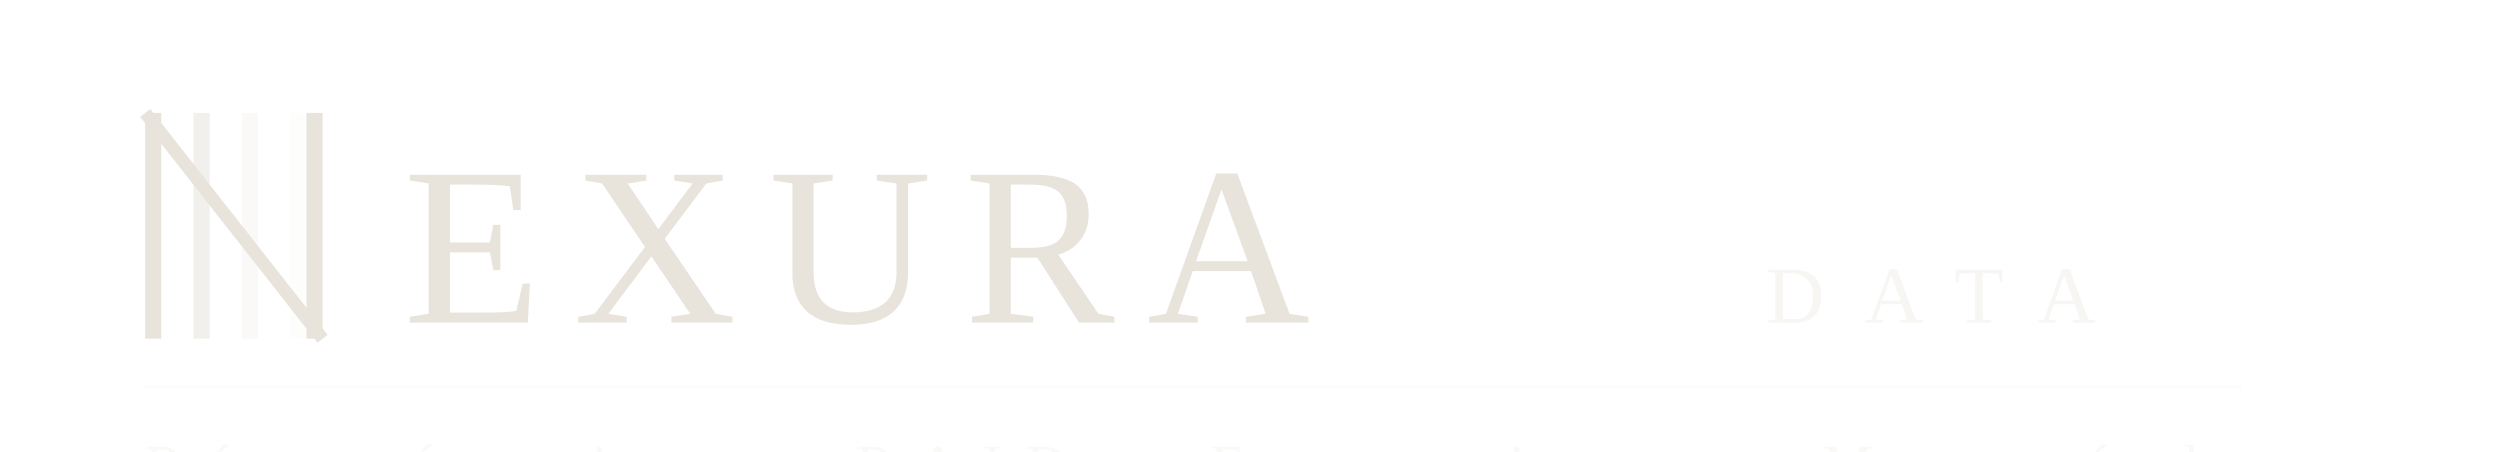
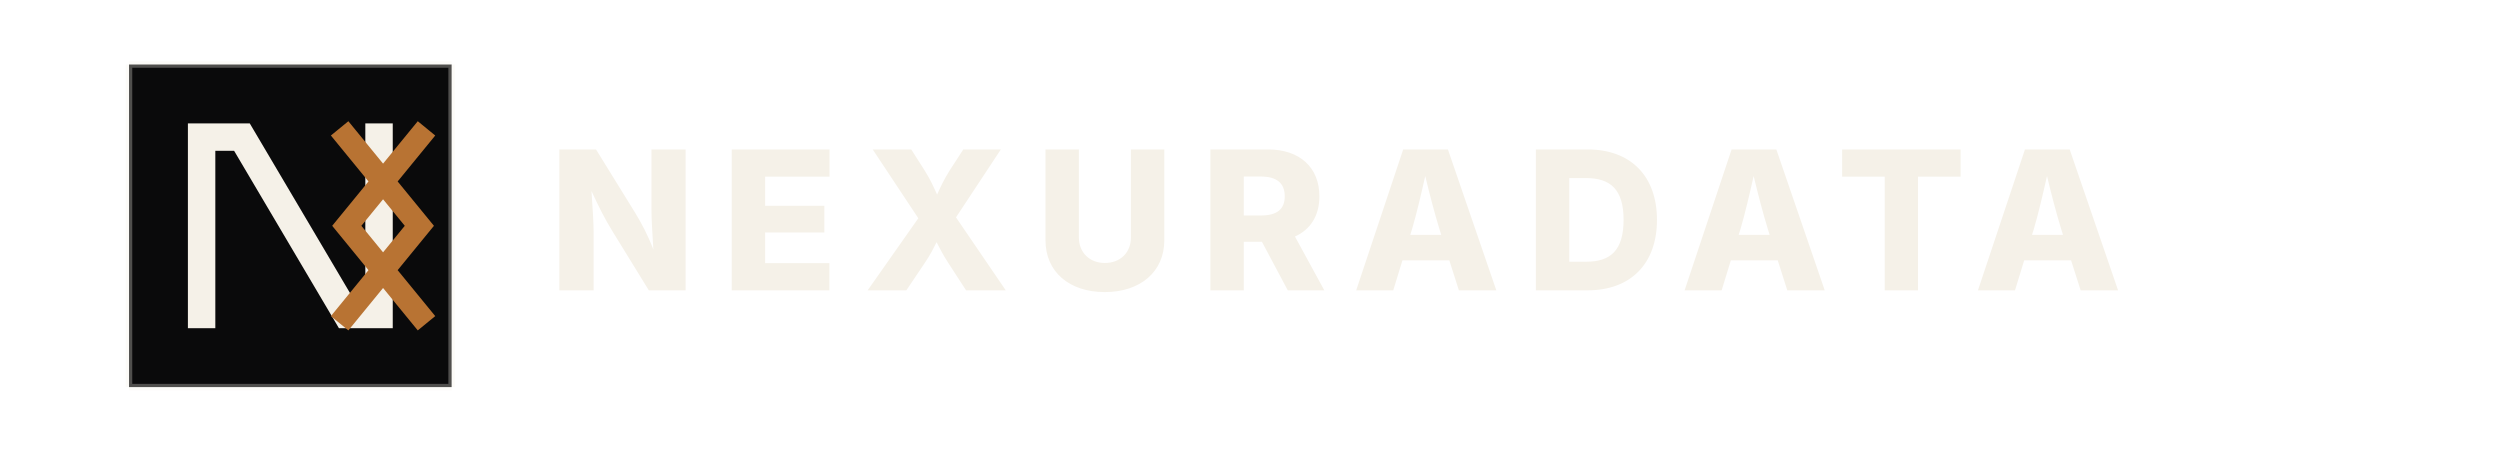
- <svg xmlns="http://www.w3.org/2000/svg" viewBox="0 0 310 56" width="310" height="56">
-   <g transform="translate(18, 14)">
-     <rect x="0" y="0" width="2" height="28" fill="#e8e4dc" opacity="1" />
-     <rect x="6" y="0" width="2" height="28" fill="#e8e4dc" opacity="0.55" />
-     <rect x="12" y="0" width="2" height="28" fill="#e8e4dc" opacity="0.22" />
-     <rect x="18" y="0" width="2" height="28" fill="#e8e4dc" opacity="0.08" />
-     <line x1="0" y1="0" x2="22" y2="28" stroke="#e8e4dc" stroke-width="1.6" stroke-linecap="butt" />
-     <rect x="20" y="0" width="2" height="28" fill="#e8e4dc" opacity="1" />
-     <text x="32" y="26" font-family="'Georgia', 'Times New Roman', serif" font-size="28" font-weight="400" letter-spacing="4" fill="#e8e4dc">EXURA</text>
-     <text x="201" y="26" font-family="'Georgia', 'Times New Roman', serif" font-size="10" font-weight="400" letter-spacing="5" fill="#e8e4dc" opacity="0.35">DATA</text>
-     <line x1="0" y1="34" x2="260" y2="34" stroke="#e8e4dc" stroke-width="0.4" opacity="0.12" />
-     <text x="0" y="46" font-family="'Georgia', 'Times New Roman', serif" font-size="7" letter-spacing="3" fill="#e8e4dc" opacity="0.22">Récupération · RAID · Forensique · Montréal</text>
+ <svg xmlns="http://www.w3.org/2000/svg" viewBox="0 0 310 56" width="310" height="56" role="img" aria-labelledby="title desc">
+   <g transform="translate(16, 8)">
+     <path d="M0 0H40V40H0Z" fill="#0A0A0B" />
+     <path d="M0 0H40M0 0V40M40 0V40M0 40H40" fill="none" stroke="#F5F1E8" stroke-width="0.8" opacity="0.3" />
+     <path d="M9 31V9H14L27 31H31V9" fill="none" stroke="#F5F1E8" stroke-width="3.4" stroke-linecap="square" stroke-linejoin="miter" />
+     <path d="M27 9L36 20L27 31M36 9L27 20L36 31" fill="none" stroke="#B87333" stroke-width="2.8" stroke-linecap="square" stroke-linejoin="miter" />
  </g>
+   <text x="68" y="36" font-family="'Inter Tight', 'IBM Plex Sans', Inter, Arial, sans-serif" font-size="24" font-weight="800" letter-spacing="3" fill="#F5F1E8">NEXURADATA</text>
</svg>
